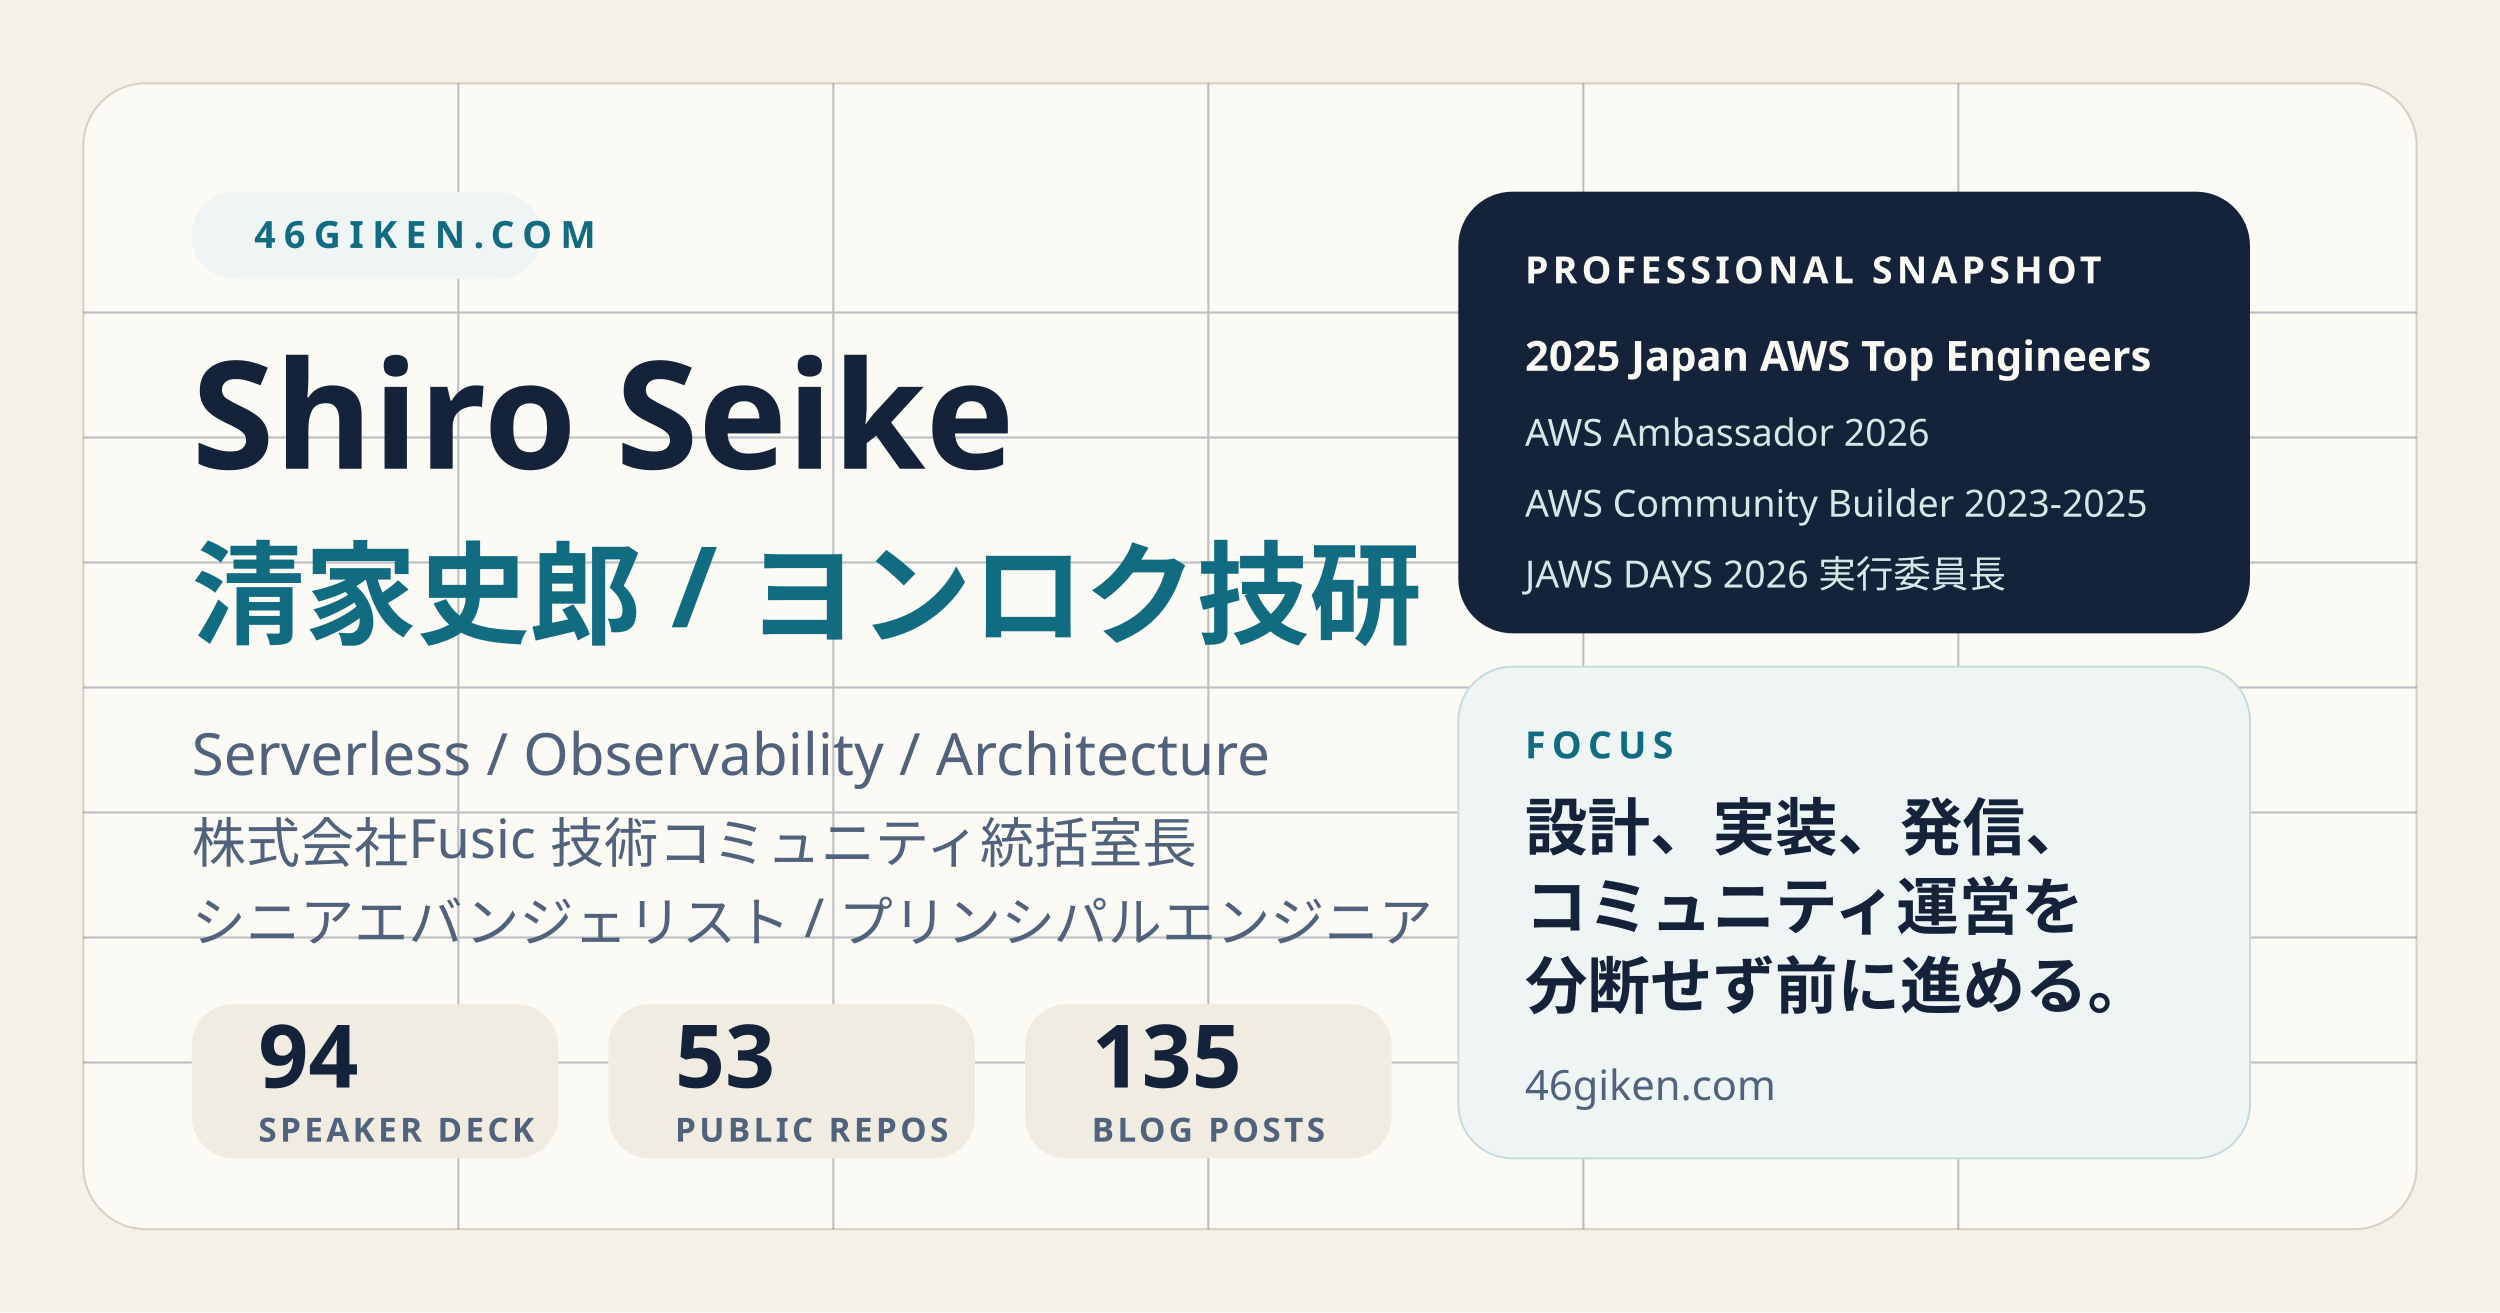
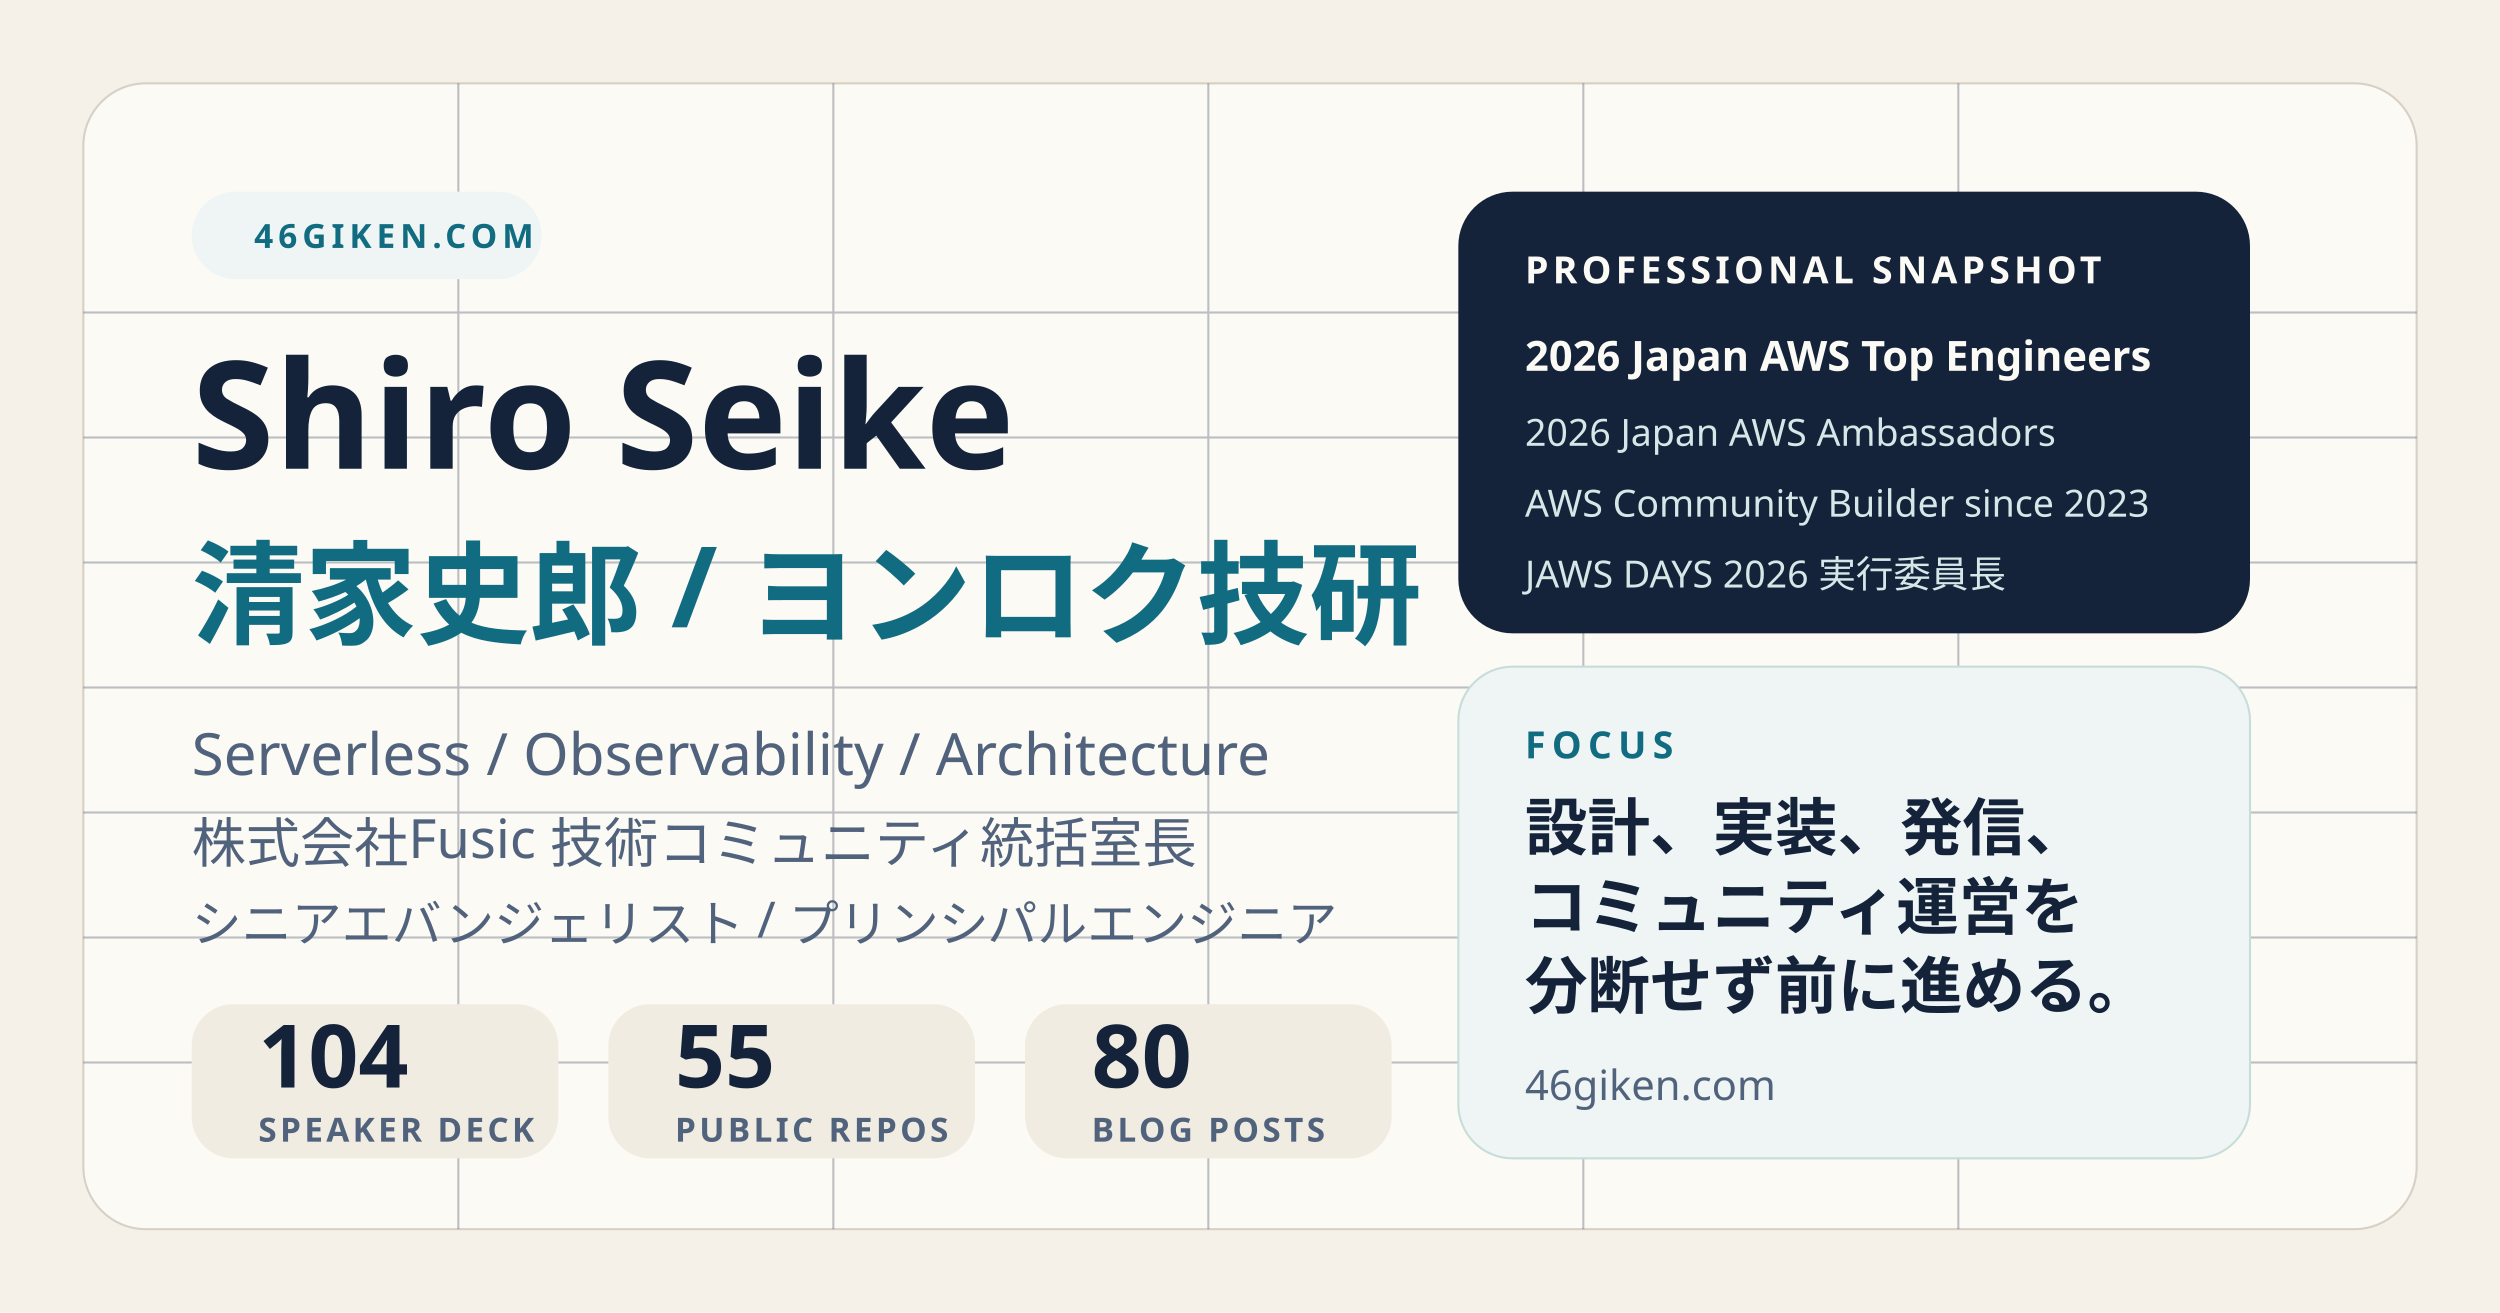
<svg xmlns="http://www.w3.org/2000/svg" width="1200" height="630" viewBox="0 0 1200 630" fill="none">
  <rect width="1200" height="630" fill="#F6F1E8" />
  <rect x="40" y="40" width="1120" height="550" rx="30" fill="#FCFAF5" stroke="#D7D0C4" />
  <g opacity="0.28">
    <path d="M40 150H1160" stroke="#14233A" stroke-width="1" />
    <path d="M40 210H1160" stroke="#14233A" stroke-width="1" />
    <path d="M40 270H1160" stroke="#14233A" stroke-width="1" />
    <path d="M40 330H1160" stroke="#14233A" stroke-width="1" />
    <path d="M40 390H1160" stroke="#14233A" stroke-width="1" />
    <path d="M40 450H1160" stroke="#14233A" stroke-width="1" />
    <path d="M40 510H1160" stroke="#14233A" stroke-width="1" />
    <path d="M220 40V590" stroke="#14233A" stroke-width="1" />
    <path d="M400 40V590" stroke="#14233A" stroke-width="1" />
    <path d="M580 40V590" stroke="#14233A" stroke-width="1" />
    <path d="M760 40V590" stroke="#14233A" stroke-width="1" />
    <path d="M940 40V590" stroke="#14233A" stroke-width="1" />
  </g>
  <rect x="92" y="92" width="168" height="42" rx="21" fill="#EEF5F4" />
-   <text x="122" y="119" fill="#126C81" font-family="Outfit, Noto Sans JP, sans-serif" font-size="18" font-weight="700" letter-spacing="4">46GIKEN.COM</text>
+   <text x="122" y="119" fill="#126C81" font-family="Outfit, Noto Sans JP, sans-serif" font-size="16" font-weight="700" letter-spacing="2.4">46GIKEN.COM</text>
  <text x="92" y="225" fill="#14233A" font-family="Outfit, Noto Sans JP, sans-serif" font-size="72" font-weight="700">Shiro Seike</text>
  <text x="92" y="305" fill="#126C81" font-family="Noto Sans JP, sans-serif" font-size="54" font-weight="700">清家史郎 / ヨンロク技研</text>
  <text x="92" y="372" fill="#51627C" font-family="Noto Sans JP, sans-serif" font-size="28" font-weight="500">Serverless / Observability / Architecture</text>
  <text x="92" y="414" fill="#51627C" font-family="Noto Sans JP, sans-serif" font-size="26" font-weight="500">株式会社Fusic 技術コミュニティ統括室長</text>
-   <text x="92" y="452" fill="#51627C" font-family="Noto Sans JP, sans-serif" font-size="26" font-weight="500">シニアエバンジェリスト / プリンシパルエンジニア</text>
+   <text x="92" y="452" fill="#51627C" font-family="Noto Sans JP, sans-serif" font-size="24" font-weight="500">シニアエバンジェリスト / プリンシパルエンジニア</text>
  <rect x="92" y="482" width="176" height="74" rx="20" fill="#F1ECE2" />
-   <text x="124" y="522" fill="#14233A" font-family="Outfit, Noto Sans JP, sans-serif" font-size="42" font-weight="700">94</text>
+   <text x="124" y="522" fill="#14233A" font-family="Outfit, Noto Sans JP, sans-serif" font-size="42" font-weight="700">104</text>
  <text x="124" y="548" fill="#51627C" font-family="Outfit, Noto Sans JP, sans-serif" font-size="16" font-weight="600" letter-spacing="1.6">SPEAKER DECK</text>
  <rect x="292" y="482" width="176" height="74" rx="20" fill="#F1ECE2" />
-   <text x="324" y="522" fill="#14233A" font-family="Outfit, Noto Sans JP, sans-serif" font-size="42" font-weight="700">53</text>
+   <text x="324" y="522" fill="#14233A" font-family="Outfit, Noto Sans JP, sans-serif" font-size="42" font-weight="700">55</text>
  <text x="324" y="548" fill="#51627C" font-family="Outfit, Noto Sans JP, sans-serif" font-size="16" font-weight="600" letter-spacing="1.6">PUBLIC REPOS</text>
  <rect x="492" y="482" width="176" height="74" rx="20" fill="#F1ECE2" />
-   <text x="524" y="522" fill="#14233A" font-family="Outfit, Noto Sans JP, sans-serif" font-size="42" font-weight="700">135</text>
+   <text x="524" y="522" fill="#14233A" font-family="Outfit, Noto Sans JP, sans-serif" font-size="42" font-weight="700">80</text>
  <text x="524" y="548" fill="#51627C" font-family="Outfit, Noto Sans JP, sans-serif" font-size="16" font-weight="600" letter-spacing="1.6">BLOG POSTS</text>
  <rect x="700" y="92" width="380" height="212" rx="26" fill="#14233A" />
  <text x="732" y="136" fill="#FCFAF5" font-family="Outfit, Noto Sans JP, sans-serif" font-size="18" font-weight="700" letter-spacing="2">PROFESSIONAL SNAPSHOT</text>
-   <text x="732" y="178" fill="#FCFAF5" font-family="Noto Sans JP, sans-serif" font-size="20" font-weight="700">2025 Japan AWS Top Engineers</text>
-   <text x="732" y="214" fill="#D6E7E7" font-family="Noto Sans JP, sans-serif" font-size="18" font-weight="500">AWS Ambassador 2026</text>
-   <text x="732" y="248" fill="#D6E7E7" font-family="Noto Sans JP, sans-serif" font-size="18" font-weight="500">AWS Community Builder 2023-2025</text>
+   <text x="732" y="178" fill="#FCFAF5" font-family="Noto Sans JP, sans-serif" font-size="20" font-weight="700">2026 Japan AWS Top Engineers</text>
+   <text x="732" y="214" fill="#D6E7E7" font-family="Noto Sans JP, sans-serif" font-size="18" font-weight="500">2026 Japan AWS Ambassadors</text>
+   <text x="732" y="248" fill="#D6E7E7" font-family="Noto Sans JP, sans-serif" font-size="18" font-weight="500">AWS Community Builder since 2023</text>
  <text x="732" y="282" fill="#D6E7E7" font-family="Noto Sans JP, sans-serif" font-size="18" font-weight="500">JAWS DAYS 2026 実行委員長</text>
  <rect x="700" y="320" width="380" height="236" rx="26" fill="#EEF5F4" stroke="#C7DDD9" />
  <text x="732" y="364" fill="#126C81" font-family="Outfit, Noto Sans JP, sans-serif" font-size="18" font-weight="700" letter-spacing="3">FOCUS</text>
  <text x="732" y="408" fill="#14233A" font-family="Noto Sans JP, sans-serif" font-size="30" font-weight="700">設計、実装、発信、</text>
  <text x="732" y="446" fill="#14233A" font-family="Noto Sans JP, sans-serif" font-size="30" font-weight="700">コミュニティ運営を</text>
  <text x="732" y="484" fill="#14233A" font-family="Noto Sans JP, sans-serif" font-size="30" font-weight="700">分断せず前に進める。</text>
  <text x="732" y="528" fill="#51627C" font-family="Noto Sans JP, sans-serif" font-size="20" font-weight="500">46giken.com</text>
</svg>
